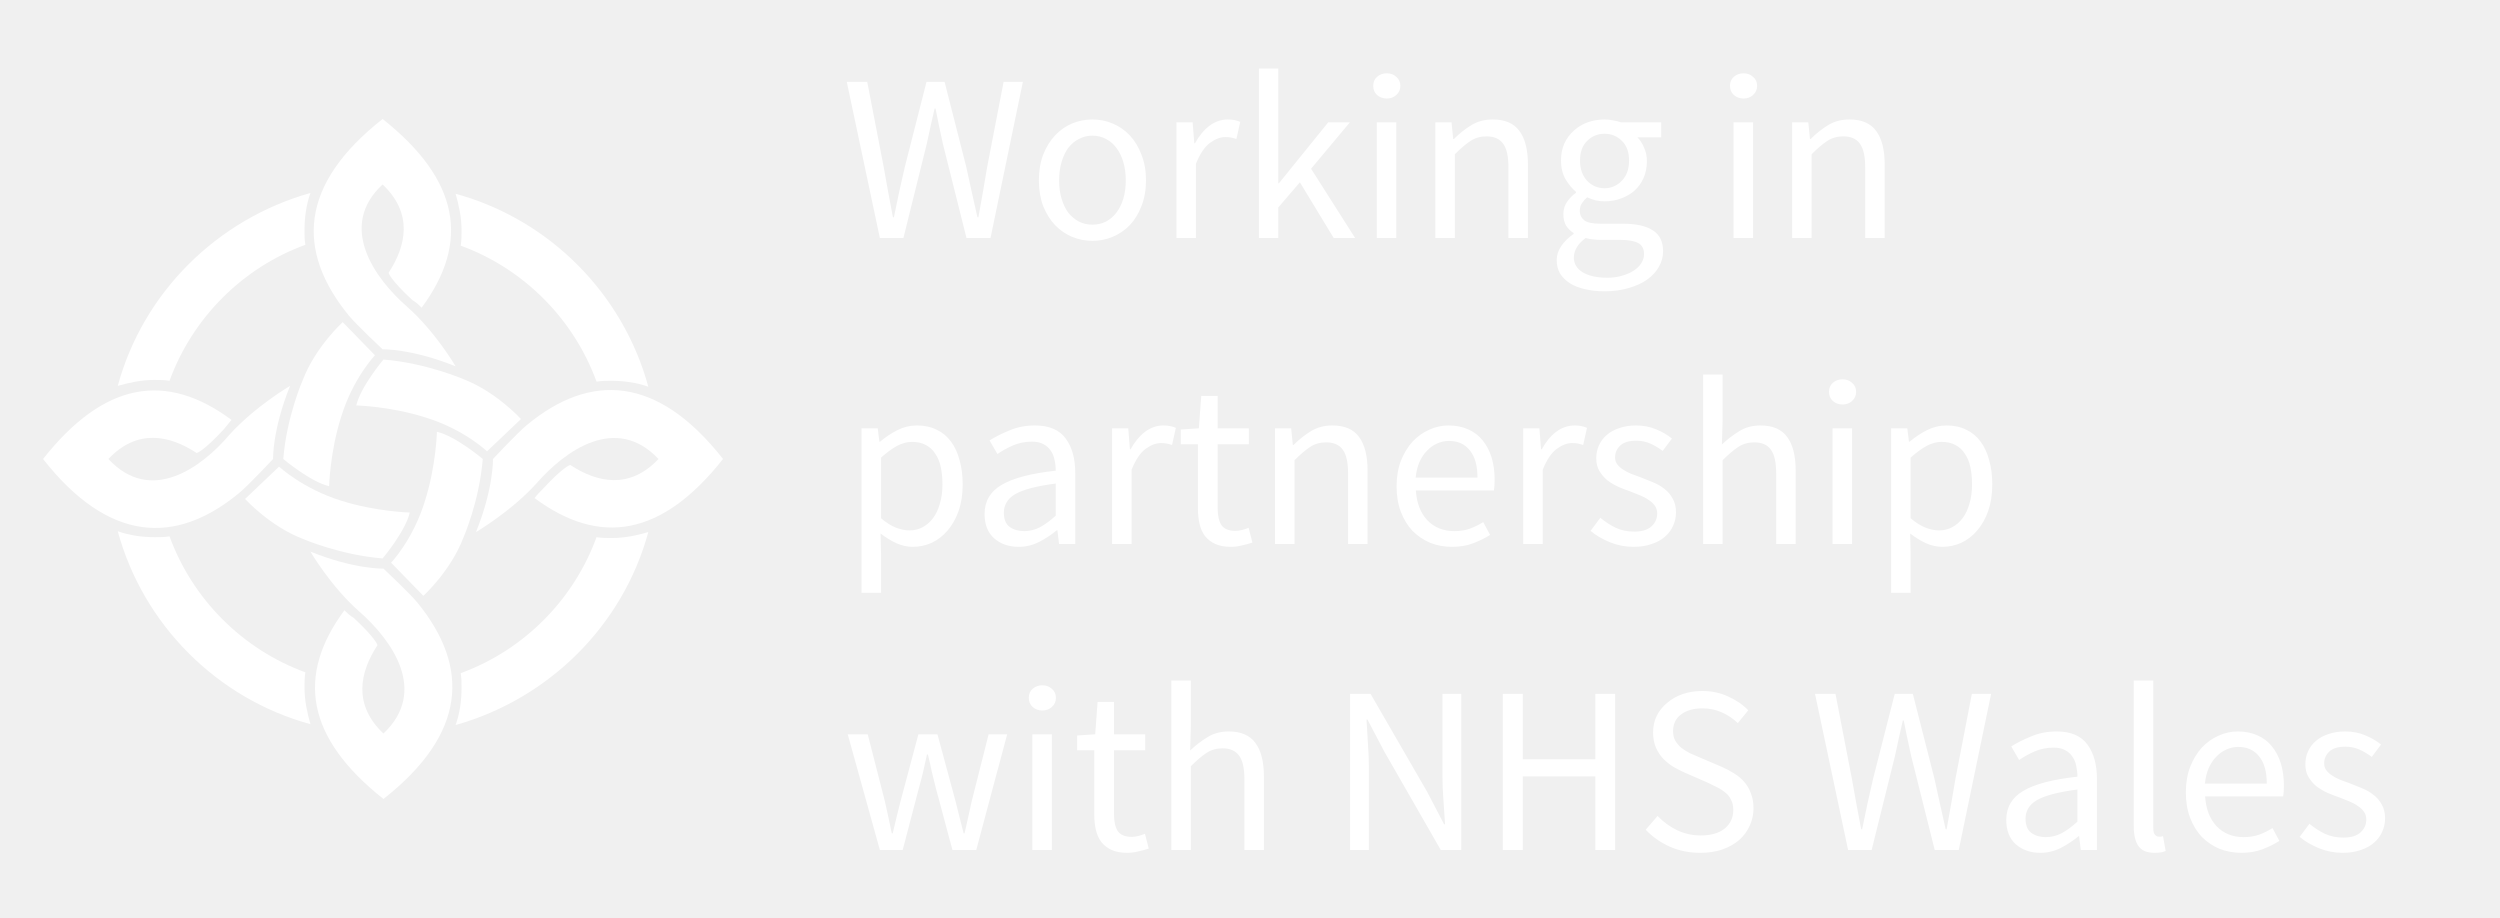
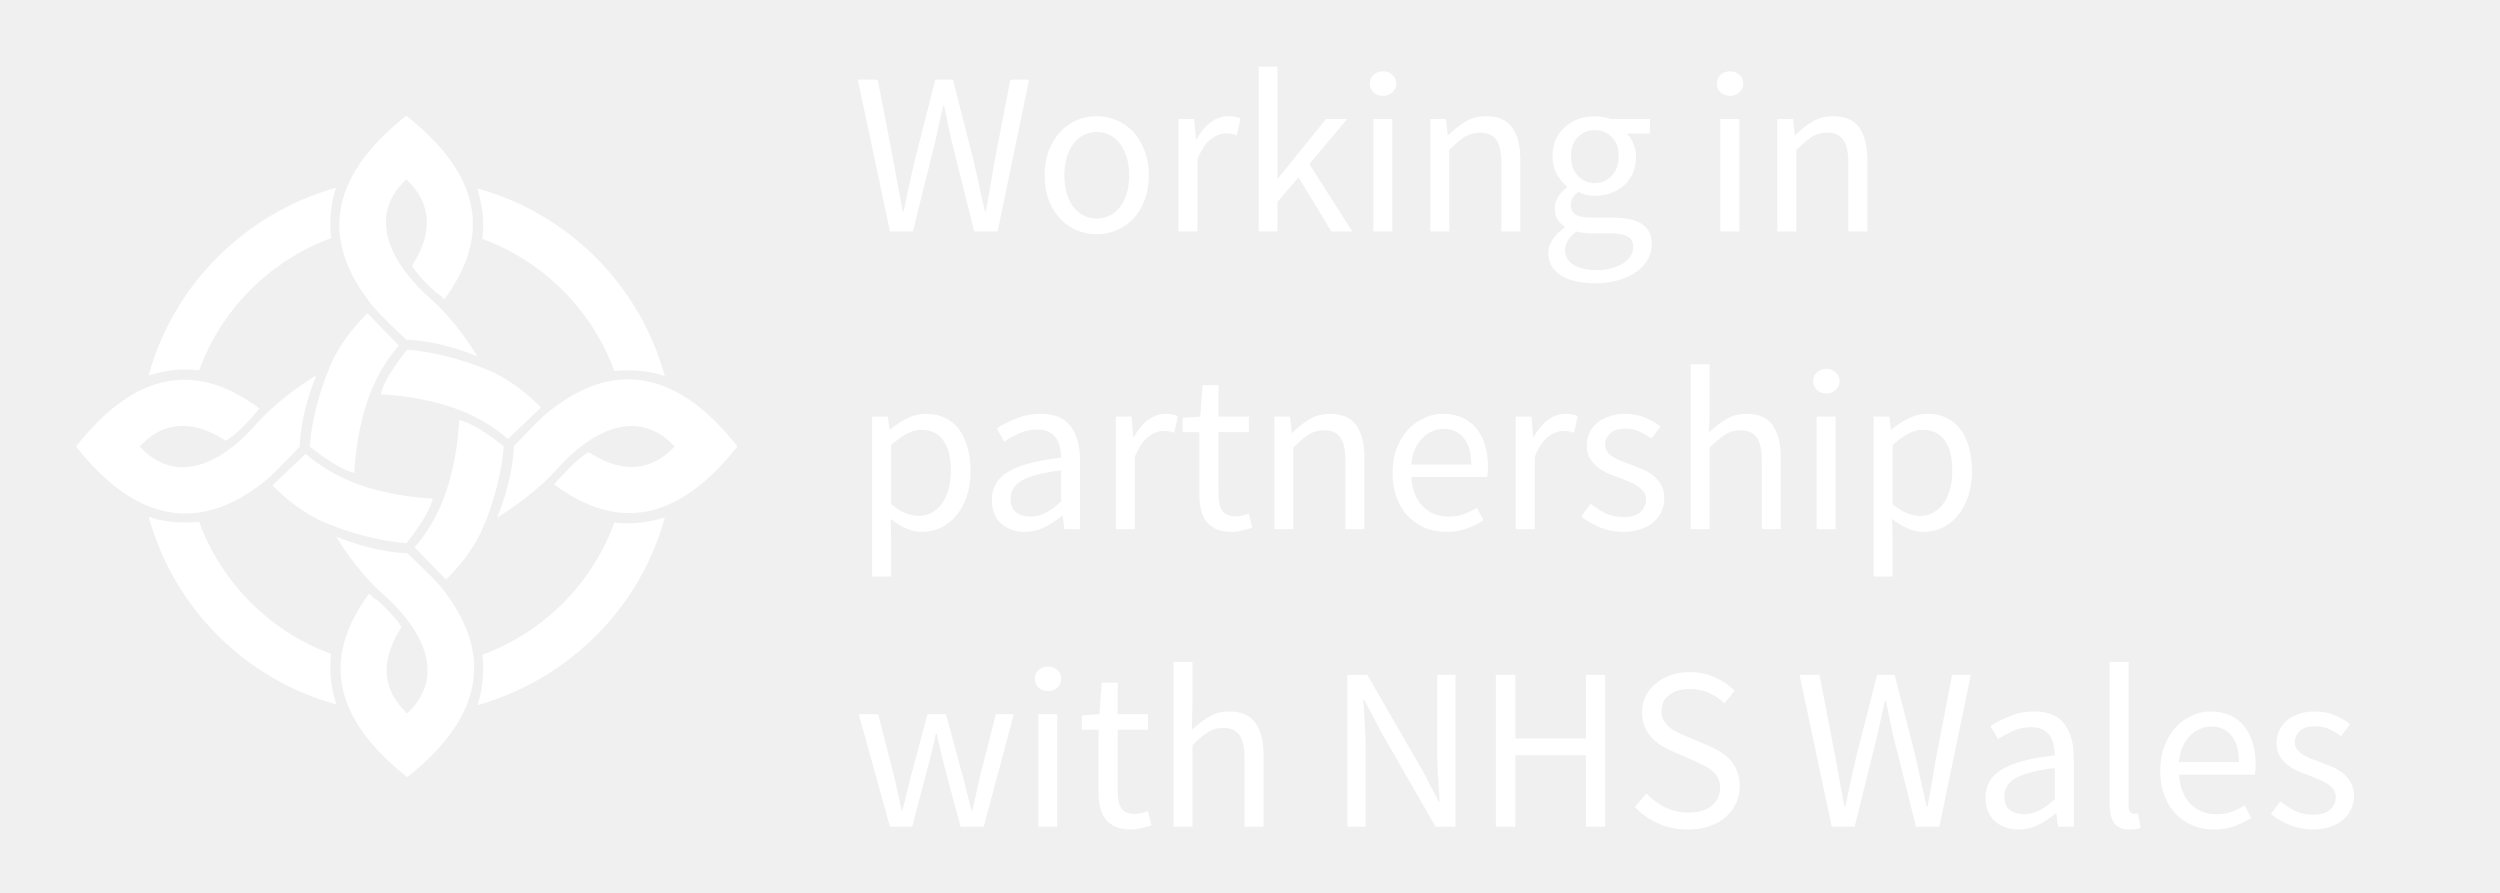
- <svg xmlns="http://www.w3.org/2000/svg" width="128" height="47" viewBox="0 0 146 54" preserveAspectRatio="xMidYMid meet" fill="none">
+ <svg xmlns="http://www.w3.org/2000/svg" width="112" height="40" viewBox="0 0 146 54" preserveAspectRatio="xMidYMid meet" fill="none">
  <path d="M49.28 4.816H50.484L51.45 9.814C51.543 10.318 51.632 10.813 51.716 11.298C51.809 11.783 51.903 12.278 51.996 12.782H52.052C52.155 12.278 52.257 11.783 52.36 11.298C52.472 10.803 52.584 10.309 52.696 9.814L53.97 4.816H55.034L56.308 9.814C56.411 10.299 56.518 10.789 56.63 11.284C56.742 11.779 56.854 12.278 56.966 12.782H57.022C57.115 12.278 57.204 11.783 57.288 11.298C57.372 10.803 57.456 10.309 57.54 9.814L58.506 4.816H59.64L57.736 14H56.322L54.936 8.47C54.861 8.115 54.787 7.77 54.712 7.434C54.637 7.089 54.567 6.739 54.502 6.384H54.446C54.371 6.739 54.292 7.089 54.208 7.434C54.133 7.77 54.059 8.115 53.984 8.47L52.612 14H51.226L49.28 4.816ZM60.581 10.612C60.581 10.043 60.666 9.539 60.834 9.1C61.011 8.652 61.244 8.274 61.533 7.966C61.823 7.658 62.154 7.425 62.528 7.266C62.91 7.107 63.312 7.028 63.731 7.028C64.151 7.028 64.548 7.107 64.921 7.266C65.304 7.425 65.64 7.658 65.93 7.966C66.219 8.274 66.448 8.652 66.615 9.1C66.793 9.539 66.882 10.043 66.882 10.612C66.882 11.172 66.793 11.676 66.615 12.124C66.448 12.563 66.219 12.936 65.93 13.244C65.64 13.543 65.304 13.771 64.921 13.93C64.548 14.089 64.151 14.168 63.731 14.168C63.312 14.168 62.91 14.089 62.528 13.93C62.154 13.771 61.823 13.543 61.533 13.244C61.244 12.936 61.011 12.563 60.834 12.124C60.666 11.676 60.581 11.172 60.581 10.612ZM61.772 10.612C61.772 11.004 61.818 11.359 61.911 11.676C62.005 11.993 62.136 12.269 62.303 12.502C62.481 12.726 62.691 12.903 62.934 13.034C63.176 13.155 63.442 13.216 63.731 13.216C64.021 13.216 64.287 13.155 64.529 13.034C64.772 12.903 64.978 12.726 65.145 12.502C65.323 12.269 65.458 11.993 65.552 11.676C65.645 11.359 65.692 11.004 65.692 10.612C65.692 10.22 65.645 9.865 65.552 9.548C65.458 9.221 65.323 8.941 65.145 8.708C64.978 8.475 64.772 8.297 64.529 8.176C64.287 8.045 64.021 7.98 63.731 7.98C63.442 7.98 63.176 8.045 62.934 8.176C62.691 8.297 62.481 8.475 62.303 8.708C62.136 8.941 62.005 9.221 61.911 9.548C61.818 9.865 61.772 10.22 61.772 10.612ZM68.673 7.196H69.625L69.723 8.428H69.765C69.999 7.999 70.279 7.658 70.605 7.406C70.941 7.154 71.305 7.028 71.697 7.028C71.968 7.028 72.211 7.075 72.425 7.168L72.201 8.176C72.089 8.139 71.987 8.111 71.893 8.092C71.8 8.073 71.683 8.064 71.543 8.064C71.254 8.064 70.951 8.181 70.633 8.414C70.325 8.647 70.055 9.053 69.821 9.632V14H68.673V7.196ZM73.527 4.032H74.661V10.78H74.703L77.601 7.196H78.875L76.593 9.926L79.183 14H77.923L75.935 10.724L74.661 12.208V14H73.527V4.032ZM81.046 5.796C80.823 5.796 80.631 5.726 80.472 5.586C80.323 5.446 80.249 5.269 80.249 5.054C80.249 4.83 80.323 4.653 80.472 4.522C80.631 4.382 80.823 4.312 81.046 4.312C81.27 4.312 81.457 4.382 81.606 4.522C81.765 4.653 81.844 4.83 81.844 5.054C81.844 5.269 81.765 5.446 81.606 5.586C81.457 5.726 81.27 5.796 81.046 5.796ZM80.459 7.196H81.606V14H80.459V7.196ZM83.904 7.196H84.856L84.954 8.176H84.996C85.323 7.849 85.663 7.579 86.018 7.364C86.382 7.14 86.802 7.028 87.278 7.028C87.996 7.028 88.519 7.252 88.846 7.7C89.182 8.148 89.35 8.811 89.35 9.688V14H88.202V9.842C88.202 9.198 88.099 8.736 87.894 8.456C87.689 8.167 87.362 8.022 86.914 8.022C86.559 8.022 86.246 8.111 85.976 8.288C85.705 8.465 85.397 8.727 85.052 9.072V14H83.904V7.196ZM92.05 15.148C92.05 15.512 92.223 15.801 92.568 16.016C92.923 16.231 93.408 16.338 94.024 16.338C94.351 16.338 94.645 16.296 94.906 16.212C95.177 16.137 95.405 16.035 95.592 15.904C95.779 15.783 95.923 15.638 96.026 15.47C96.129 15.302 96.18 15.129 96.18 14.952C96.18 14.635 96.063 14.415 95.83 14.294C95.597 14.173 95.256 14.112 94.808 14.112H93.632C93.501 14.112 93.357 14.103 93.198 14.084C93.049 14.075 92.899 14.047 92.75 14C92.507 14.177 92.33 14.364 92.218 14.56C92.106 14.756 92.05 14.952 92.05 15.148ZM91.042 15.302C91.042 15.013 91.131 14.737 91.308 14.476C91.485 14.215 91.728 13.977 92.036 13.762V13.706C91.868 13.603 91.723 13.463 91.602 13.286C91.49 13.099 91.434 12.871 91.434 12.6C91.434 12.311 91.513 12.059 91.672 11.844C91.831 11.629 91.999 11.461 92.176 11.34V11.284C91.952 11.097 91.747 10.85 91.56 10.542C91.383 10.225 91.294 9.861 91.294 9.45C91.294 9.077 91.359 8.741 91.49 8.442C91.63 8.143 91.817 7.891 92.05 7.686C92.283 7.471 92.554 7.308 92.862 7.196C93.179 7.084 93.511 7.028 93.856 7.028C94.043 7.028 94.215 7.047 94.374 7.084C94.542 7.112 94.691 7.149 94.822 7.196H97.188V8.078H95.788C95.947 8.237 96.077 8.437 96.18 8.68C96.292 8.923 96.348 9.189 96.348 9.478C96.348 9.842 96.283 10.173 96.152 10.472C96.021 10.761 95.844 11.009 95.62 11.214C95.396 11.41 95.13 11.564 94.822 11.676C94.523 11.788 94.201 11.844 93.856 11.844C93.688 11.844 93.515 11.825 93.338 11.788C93.161 11.741 92.993 11.681 92.834 11.606C92.713 11.709 92.61 11.825 92.526 11.956C92.442 12.077 92.4 12.231 92.4 12.418C92.4 12.633 92.484 12.81 92.652 12.95C92.82 13.09 93.137 13.16 93.604 13.16H94.92C95.713 13.16 96.306 13.291 96.698 13.552C97.099 13.804 97.3 14.215 97.3 14.784C97.3 15.101 97.221 15.4 97.062 15.68C96.903 15.969 96.675 16.221 96.376 16.436C96.077 16.651 95.713 16.819 95.284 16.94C94.864 17.071 94.388 17.136 93.856 17.136C93.436 17.136 93.053 17.094 92.708 17.01C92.363 16.935 92.064 16.819 91.812 16.66C91.569 16.501 91.378 16.31 91.238 16.086C91.107 15.862 91.042 15.601 91.042 15.302ZM93.856 11.074C94.052 11.074 94.234 11.037 94.402 10.962C94.579 10.887 94.733 10.78 94.864 10.64C95.004 10.5 95.111 10.332 95.186 10.136C95.261 9.931 95.298 9.702 95.298 9.45C95.298 8.946 95.158 8.559 94.878 8.288C94.598 8.008 94.257 7.868 93.856 7.868C93.455 7.868 93.114 8.008 92.834 8.288C92.554 8.559 92.414 8.946 92.414 9.45C92.414 9.702 92.451 9.931 92.526 10.136C92.601 10.332 92.703 10.5 92.834 10.64C92.974 10.78 93.128 10.887 93.296 10.962C93.473 11.037 93.66 11.074 93.856 11.074ZM102.033 5.796C101.809 5.796 101.618 5.726 101.459 5.586C101.31 5.446 101.235 5.269 101.235 5.054C101.235 4.83 101.31 4.653 101.459 4.522C101.618 4.382 101.809 4.312 102.033 4.312C102.257 4.312 102.444 4.382 102.593 4.522C102.752 4.653 102.831 4.83 102.831 5.054C102.831 5.269 102.752 5.446 102.593 5.586C102.444 5.726 102.257 5.796 102.033 5.796ZM101.445 7.196H102.593V14H101.445V7.196ZM104.89 7.196H105.842L105.94 8.176H105.982C106.309 7.849 106.65 7.579 107.004 7.364C107.368 7.14 107.788 7.028 108.264 7.028C108.983 7.028 109.506 7.252 109.832 7.7C110.168 8.148 110.336 8.811 110.336 9.688V14H109.188V9.842C109.188 9.198 109.086 8.736 108.88 8.456C108.675 8.167 108.348 8.022 107.9 8.022C107.546 8.022 107.233 8.111 106.962 8.288C106.692 8.465 106.384 8.727 106.038 9.072V14H104.89V7.196ZM51.296 32.574V34.87H50.148V25.196H51.1L51.198 25.98H51.24C51.548 25.719 51.884 25.495 52.248 25.308C52.621 25.121 53.009 25.028 53.41 25.028C53.849 25.028 54.236 25.112 54.572 25.28C54.908 25.439 55.188 25.672 55.412 25.98C55.636 26.279 55.804 26.643 55.916 27.072C56.037 27.492 56.098 27.968 56.098 28.5C56.098 29.079 56.019 29.597 55.86 30.054C55.701 30.502 55.487 30.885 55.216 31.202C54.945 31.519 54.633 31.762 54.278 31.93C53.923 32.089 53.55 32.168 53.158 32.168C52.841 32.168 52.523 32.098 52.206 31.958C51.898 31.818 51.585 31.627 51.268 31.384L51.296 32.574ZM51.296 30.488C51.604 30.749 51.903 30.936 52.192 31.048C52.481 31.151 52.738 31.202 52.962 31.202C53.242 31.202 53.499 31.141 53.732 31.02C53.975 30.889 54.18 30.712 54.348 30.488C54.525 30.255 54.661 29.97 54.754 29.634C54.857 29.298 54.908 28.92 54.908 28.5C54.908 28.127 54.875 27.786 54.81 27.478C54.745 27.17 54.637 26.909 54.488 26.694C54.348 26.47 54.161 26.297 53.928 26.176C53.704 26.055 53.433 25.994 53.116 25.994C52.827 25.994 52.533 26.073 52.234 26.232C51.945 26.391 51.632 26.619 51.296 26.918V30.488ZM57.386 30.236C57.386 29.489 57.718 28.92 58.38 28.528C59.052 28.127 60.116 27.847 61.572 27.688C61.572 27.473 61.549 27.263 61.502 27.058C61.465 26.853 61.39 26.671 61.278 26.512C61.176 26.353 61.036 26.227 60.858 26.134C60.681 26.031 60.452 25.98 60.172 25.98C59.771 25.98 59.398 26.055 59.052 26.204C58.716 26.353 58.413 26.521 58.142 26.708L57.68 25.91C57.998 25.705 58.385 25.509 58.842 25.322C59.3 25.126 59.804 25.028 60.354 25.028C61.185 25.028 61.787 25.285 62.16 25.798C62.534 26.302 62.72 26.979 62.72 27.828V32H61.768L61.67 31.188H61.642C61.316 31.459 60.961 31.692 60.578 31.888C60.205 32.075 59.808 32.168 59.388 32.168C58.81 32.168 58.329 32 57.946 31.664C57.573 31.328 57.386 30.852 57.386 30.236ZM58.52 30.152C58.52 30.544 58.632 30.824 58.856 30.992C59.09 31.16 59.374 31.244 59.71 31.244C60.037 31.244 60.345 31.169 60.634 31.02C60.933 30.861 61.246 30.633 61.572 30.334V28.444C61.003 28.519 60.522 28.607 60.13 28.71C59.738 28.813 59.421 28.934 59.178 29.074C58.945 29.214 58.777 29.377 58.674 29.564C58.572 29.741 58.52 29.937 58.52 30.152ZM64.886 25.196H65.838L65.936 26.428H65.978C66.212 25.999 66.492 25.658 66.818 25.406C67.154 25.154 67.518 25.028 67.91 25.028C68.181 25.028 68.424 25.075 68.638 25.168L68.414 26.176C68.302 26.139 68.2 26.111 68.106 26.092C68.013 26.073 67.896 26.064 67.756 26.064C67.467 26.064 67.164 26.181 66.846 26.414C66.538 26.647 66.268 27.053 66.034 27.632V32H64.886V25.196ZM69.936 26.134H68.928V25.266L69.992 25.196L70.132 23.292H71.098V25.196H72.932V26.134H71.098V29.914C71.098 30.334 71.172 30.661 71.322 30.894C71.481 31.118 71.756 31.23 72.148 31.23C72.269 31.23 72.4 31.211 72.54 31.174C72.68 31.137 72.806 31.095 72.918 31.048L73.142 31.916C72.955 31.981 72.75 32.037 72.526 32.084C72.311 32.14 72.097 32.168 71.882 32.168C71.518 32.168 71.21 32.112 70.958 32C70.715 31.888 70.514 31.734 70.356 31.538C70.207 31.342 70.099 31.104 70.034 30.824C69.969 30.544 69.936 30.236 69.936 29.9V26.134ZM74.47 25.196H75.422L75.52 26.176H75.562C75.889 25.849 76.23 25.579 76.584 25.364C76.948 25.14 77.368 25.028 77.844 25.028C78.563 25.028 79.086 25.252 79.412 25.7C79.748 26.148 79.916 26.811 79.916 27.688V32H78.768V27.842C78.768 27.198 78.666 26.736 78.46 26.456C78.255 26.167 77.928 26.022 77.48 26.022C77.126 26.022 76.813 26.111 76.542 26.288C76.272 26.465 75.964 26.727 75.618 27.072V32H74.47V25.196ZM81.623 28.612C81.623 28.052 81.707 27.553 81.874 27.114C82.052 26.666 82.281 26.288 82.561 25.98C82.85 25.672 83.177 25.439 83.54 25.28C83.904 25.112 84.282 25.028 84.674 25.028C85.104 25.028 85.487 25.103 85.823 25.252C86.168 25.401 86.453 25.616 86.677 25.896C86.91 26.176 87.087 26.512 87.209 26.904C87.33 27.296 87.391 27.735 87.391 28.22C87.391 28.472 87.376 28.682 87.349 28.85H82.757C82.803 29.587 83.027 30.171 83.428 30.6C83.839 31.029 84.371 31.244 85.025 31.244C85.351 31.244 85.65 31.197 85.921 31.104C86.201 31.001 86.466 30.871 86.719 30.712L87.124 31.468C86.826 31.655 86.495 31.818 86.13 31.958C85.766 32.098 85.351 32.168 84.885 32.168C84.427 32.168 83.998 32.089 83.597 31.93C83.204 31.762 82.859 31.529 82.561 31.23C82.271 30.922 82.043 30.549 81.874 30.11C81.707 29.671 81.623 29.172 81.623 28.612ZM86.382 28.094C86.382 27.394 86.233 26.862 85.934 26.498C85.645 26.125 85.234 25.938 84.703 25.938C84.46 25.938 84.227 25.989 84.002 26.092C83.788 26.185 83.592 26.325 83.415 26.512C83.237 26.689 83.088 26.913 82.966 27.184C82.855 27.445 82.78 27.749 82.743 28.094H86.382ZM89.072 25.196H90.024L90.122 26.428H90.164C90.397 25.999 90.677 25.658 91.004 25.406C91.34 25.154 91.704 25.028 92.096 25.028C92.367 25.028 92.609 25.075 92.824 25.168L92.6 26.176C92.488 26.139 92.385 26.111 92.292 26.092C92.198 26.073 92.082 26.064 91.942 26.064C91.653 26.064 91.349 26.181 91.032 26.414C90.724 26.647 90.453 27.053 90.22 27.632V32H89.072V25.196ZM93.607 30.46C93.905 30.703 94.209 30.899 94.517 31.048C94.834 31.197 95.198 31.272 95.609 31.272C96.057 31.272 96.393 31.169 96.617 30.964C96.841 30.759 96.953 30.507 96.953 30.208C96.953 30.031 96.906 29.877 96.813 29.746C96.719 29.615 96.598 29.503 96.449 29.41C96.309 29.307 96.145 29.219 95.959 29.144C95.772 29.069 95.585 28.995 95.399 28.92C95.156 28.836 94.913 28.743 94.671 28.64C94.428 28.528 94.209 28.397 94.013 28.248C93.826 28.089 93.672 27.907 93.551 27.702C93.429 27.497 93.369 27.249 93.369 26.96C93.369 26.689 93.42 26.437 93.523 26.204C93.635 25.961 93.789 25.756 93.985 25.588C94.19 25.411 94.437 25.275 94.727 25.182C95.016 25.079 95.343 25.028 95.707 25.028C96.136 25.028 96.528 25.103 96.883 25.252C97.247 25.401 97.559 25.583 97.821 25.798L97.275 26.526C97.041 26.349 96.799 26.204 96.547 26.092C96.295 25.98 96.019 25.924 95.721 25.924C95.291 25.924 94.974 26.022 94.769 26.218C94.573 26.414 94.475 26.643 94.475 26.904C94.475 27.063 94.517 27.198 94.601 27.31C94.685 27.422 94.797 27.525 94.937 27.618C95.077 27.711 95.235 27.795 95.413 27.87C95.599 27.935 95.791 28.005 95.987 28.08C96.229 28.173 96.472 28.271 96.715 28.374C96.967 28.477 97.191 28.607 97.387 28.766C97.583 28.915 97.741 29.102 97.863 29.326C97.993 29.55 98.059 29.821 98.059 30.138C98.059 30.418 98.003 30.679 97.891 30.922C97.788 31.165 97.629 31.379 97.415 31.566C97.209 31.753 96.948 31.897 96.631 32C96.323 32.112 95.968 32.168 95.567 32.168C95.081 32.168 94.619 32.079 94.181 31.902C93.742 31.725 93.359 31.501 93.033 31.23L93.607 30.46ZM99.654 22.032H100.802V24.748L100.76 26.148C101.087 25.84 101.427 25.579 101.782 25.364C102.137 25.14 102.552 25.028 103.028 25.028C103.747 25.028 104.269 25.252 104.596 25.7C104.932 26.148 105.1 26.811 105.1 27.688V32H103.952V27.842C103.952 27.198 103.849 26.736 103.644 26.456C103.439 26.167 103.112 26.022 102.664 26.022C102.309 26.022 101.997 26.111 101.726 26.288C101.455 26.465 101.147 26.727 100.802 27.072V32H99.654V22.032ZM107.857 23.796C107.633 23.796 107.442 23.726 107.283 23.586C107.134 23.446 107.059 23.269 107.059 23.054C107.059 22.83 107.134 22.653 107.283 22.522C107.442 22.382 107.633 22.312 107.857 22.312C108.081 22.312 108.268 22.382 108.417 22.522C108.576 22.653 108.655 22.83 108.655 23.054C108.655 23.269 108.576 23.446 108.417 23.586C108.268 23.726 108.081 23.796 107.857 23.796ZM107.269 25.196H108.417V32H107.269V25.196ZM111.862 32.574V34.87H110.714V25.196H111.666L111.764 25.98H111.806C112.114 25.719 112.45 25.495 112.814 25.308C113.188 25.121 113.575 25.028 113.976 25.028C114.415 25.028 114.802 25.112 115.138 25.28C115.474 25.439 115.754 25.672 115.978 25.98C116.202 26.279 116.37 26.643 116.482 27.072C116.604 27.492 116.664 27.968 116.664 28.5C116.664 29.079 116.585 29.597 116.426 30.054C116.268 30.502 116.053 30.885 115.782 31.202C115.512 31.519 115.199 31.762 114.844 31.93C114.49 32.089 114.116 32.168 113.724 32.168C113.407 32.168 113.09 32.098 112.772 31.958C112.464 31.818 112.152 31.627 111.834 31.384L111.862 32.574ZM111.862 30.488C112.17 30.749 112.469 30.936 112.758 31.048C113.048 31.151 113.304 31.202 113.528 31.202C113.808 31.202 114.065 31.141 114.298 31.02C114.541 30.889 114.746 30.712 114.914 30.488C115.092 30.255 115.227 29.97 115.32 29.634C115.423 29.298 115.474 28.92 115.474 28.5C115.474 28.127 115.442 27.786 115.376 27.478C115.311 27.17 115.204 26.909 115.054 26.694C114.914 26.47 114.728 26.297 114.494 26.176C114.27 26.055 114 25.994 113.682 25.994C113.393 25.994 113.099 26.073 112.8 26.232C112.511 26.391 112.198 26.619 111.862 26.918V30.488ZM49.336 43.196H50.512L51.52 47.13C51.595 47.457 51.665 47.774 51.73 48.082C51.795 48.39 51.861 48.703 51.926 49.02H51.982C52.057 48.703 52.131 48.39 52.206 48.082C52.281 47.765 52.36 47.447 52.444 47.13L53.494 43.196H54.614L55.678 47.13C55.762 47.457 55.841 47.774 55.916 48.082C56 48.39 56.079 48.703 56.154 49.02H56.21C56.285 48.703 56.355 48.39 56.42 48.082C56.485 47.774 56.555 47.457 56.63 47.13L57.624 43.196H58.716L56.896 50H55.496L54.516 46.346C54.432 46.019 54.353 45.697 54.278 45.38C54.213 45.063 54.138 44.731 54.054 44.386H53.998C53.923 44.731 53.849 45.067 53.774 45.394C53.699 45.711 53.615 46.033 53.522 46.36L52.57 50H51.226L49.336 43.196ZM60.785 41.796C60.561 41.796 60.37 41.726 60.211 41.586C60.062 41.446 59.987 41.269 59.987 41.054C59.987 40.83 60.062 40.653 60.211 40.522C60.37 40.382 60.561 40.312 60.785 40.312C61.009 40.312 61.196 40.382 61.345 40.522C61.504 40.653 61.583 40.83 61.583 41.054C61.583 41.269 61.504 41.446 61.345 41.586C61.196 41.726 61.009 41.796 60.785 41.796ZM60.197 43.196H61.345V50H60.197V43.196ZM63.838 44.134H62.83V43.266L63.894 43.196L64.034 41.292H65V43.196H66.834V44.134H65V47.914C65 48.334 65.075 48.661 65.224 48.894C65.383 49.118 65.658 49.23 66.05 49.23C66.171 49.23 66.302 49.211 66.442 49.174C66.582 49.137 66.708 49.095 66.82 49.048L67.044 49.916C66.858 49.981 66.652 50.037 66.428 50.084C66.213 50.14 65.999 50.168 65.784 50.168C65.42 50.168 65.112 50.112 64.86 50C64.618 49.888 64.417 49.734 64.258 49.538C64.109 49.342 64.001 49.104 63.936 48.824C63.871 48.544 63.838 48.236 63.838 47.9V44.134ZM68.373 40.032H69.521V42.748L69.479 44.148C69.805 43.84 70.146 43.579 70.501 43.364C70.855 43.14 71.271 43.028 71.747 43.028C72.465 43.028 72.988 43.252 73.315 43.7C73.651 44.148 73.819 44.811 73.819 45.688V50H72.671V45.842C72.671 45.198 72.568 44.736 72.363 44.456C72.157 44.167 71.831 44.022 71.383 44.022C71.028 44.022 70.715 44.111 70.445 44.288C70.174 44.465 69.866 44.727 69.521 45.072V50H68.373V40.032ZM78.888 40.816H80.092L83.424 46.584L84.418 48.488H84.474C84.446 48.021 84.413 47.541 84.376 47.046C84.339 46.542 84.32 46.047 84.32 45.562V40.816H85.426V50H84.222L80.904 44.218L79.91 42.328H79.854C79.882 42.795 79.91 43.271 79.938 43.756C79.975 44.232 79.994 44.713 79.994 45.198V50H78.888V40.816ZM87.87 40.816H89.046V44.666H93.316V40.816H94.478V50H93.316V45.674H89.046V50H87.87V40.816ZM96.977 47.998C97.303 48.343 97.686 48.623 98.125 48.838C98.564 49.043 99.025 49.146 99.511 49.146C100.117 49.146 100.589 49.011 100.925 48.74C101.261 48.46 101.429 48.096 101.429 47.648C101.429 47.415 101.387 47.219 101.303 47.06C101.228 46.892 101.121 46.752 100.981 46.64C100.841 46.519 100.677 46.411 100.491 46.318C100.304 46.225 100.103 46.127 99.889 46.024L98.573 45.45C98.358 45.357 98.139 45.245 97.915 45.114C97.7 44.983 97.499 44.825 97.313 44.638C97.135 44.451 96.991 44.232 96.879 43.98C96.767 43.719 96.711 43.42 96.711 43.084C96.711 42.739 96.781 42.417 96.921 42.118C97.07 41.819 97.275 41.563 97.537 41.348C97.798 41.124 98.102 40.951 98.447 40.83C98.802 40.709 99.189 40.648 99.609 40.648C100.159 40.648 100.663 40.755 101.121 40.97C101.587 41.175 101.984 41.446 102.311 41.782L101.695 42.538C101.415 42.267 101.102 42.057 100.757 41.908C100.411 41.749 100.029 41.67 99.609 41.67C99.086 41.67 98.666 41.791 98.349 42.034C98.041 42.267 97.887 42.594 97.887 43.014C97.887 43.238 97.933 43.429 98.027 43.588C98.12 43.737 98.237 43.873 98.377 43.994C98.526 44.106 98.689 44.209 98.867 44.302C99.053 44.386 99.236 44.465 99.413 44.54L100.729 45.1C100.99 45.212 101.237 45.343 101.471 45.492C101.704 45.632 101.905 45.8 102.073 45.996C102.241 46.183 102.371 46.407 102.465 46.668C102.567 46.92 102.619 47.214 102.619 47.55C102.619 47.914 102.544 48.255 102.395 48.572C102.255 48.889 102.049 49.169 101.779 49.412C101.508 49.645 101.177 49.832 100.785 49.972C100.402 50.103 99.968 50.168 99.483 50.168C98.839 50.168 98.242 50.047 97.691 49.804C97.15 49.561 96.678 49.23 96.277 48.81L96.977 47.998ZM106.237 40.816H107.441L108.407 45.814C108.5 46.318 108.589 46.813 108.673 47.298C108.766 47.783 108.86 48.278 108.953 48.782H109.009C109.112 48.278 109.214 47.783 109.317 47.298C109.429 46.803 109.541 46.309 109.653 45.814L110.927 40.816H111.991L113.265 45.814C113.368 46.299 113.475 46.789 113.587 47.284C113.699 47.779 113.811 48.278 113.923 48.782H113.979C114.072 48.278 114.161 47.783 114.245 47.298C114.329 46.803 114.413 46.309 114.497 45.814L115.463 40.816H116.597L114.693 50H113.279L111.893 44.47C111.818 44.115 111.744 43.77 111.669 43.434C111.594 43.089 111.524 42.739 111.459 42.384H111.403C111.328 42.739 111.249 43.089 111.165 43.434C111.09 43.77 111.016 44.115 110.941 44.47L109.569 50H108.183L106.237 40.816ZM117.488 48.236C117.488 47.489 117.819 46.92 118.482 46.528C119.154 46.127 120.218 45.847 121.674 45.688C121.674 45.473 121.65 45.263 121.604 45.058C121.566 44.853 121.492 44.671 121.38 44.512C121.277 44.353 121.137 44.227 120.96 44.134C120.782 44.031 120.554 43.98 120.274 43.98C119.872 43.98 119.499 44.055 119.154 44.204C118.818 44.353 118.514 44.521 118.244 44.708L117.782 43.91C118.099 43.705 118.486 43.509 118.944 43.322C119.401 43.126 119.905 43.028 120.456 43.028C121.286 43.028 121.888 43.285 122.262 43.798C122.635 44.302 122.822 44.979 122.822 45.828V50H121.87L121.772 49.188H121.744C121.417 49.459 121.062 49.692 120.68 49.888C120.306 50.075 119.91 50.168 119.49 50.168C118.911 50.168 118.43 50 118.048 49.664C117.674 49.328 117.488 48.852 117.488 48.236ZM118.622 48.152C118.622 48.544 118.734 48.824 118.958 48.992C119.191 49.16 119.476 49.244 119.812 49.244C120.138 49.244 120.446 49.169 120.736 49.02C121.034 48.861 121.347 48.633 121.674 48.334V46.444C121.104 46.519 120.624 46.607 120.232 46.71C119.84 46.813 119.522 46.934 119.28 47.074C119.046 47.214 118.878 47.377 118.776 47.564C118.673 47.741 118.622 47.937 118.622 48.152ZM124.988 40.032H126.136V48.712C126.136 48.899 126.169 49.029 126.234 49.104C126.299 49.179 126.374 49.216 126.458 49.216C126.495 49.216 126.528 49.216 126.556 49.216C126.593 49.216 126.645 49.207 126.71 49.188L126.864 50.056C126.789 50.093 126.701 50.121 126.598 50.14C126.495 50.159 126.365 50.168 126.206 50.168C125.767 50.168 125.455 50.037 125.268 49.776C125.081 49.515 124.988 49.132 124.988 48.628V40.032ZM128.052 46.612C128.052 46.052 128.136 45.553 128.304 45.114C128.482 44.666 128.71 44.288 128.99 43.98C129.28 43.672 129.606 43.439 129.97 43.28C130.334 43.112 130.712 43.028 131.104 43.028C131.534 43.028 131.916 43.103 132.252 43.252C132.598 43.401 132.882 43.616 133.106 43.896C133.34 44.176 133.517 44.512 133.638 44.904C133.76 45.296 133.82 45.735 133.82 46.22C133.82 46.472 133.806 46.682 133.778 46.85H129.186C129.233 47.587 129.457 48.171 129.858 48.6C130.269 49.029 130.801 49.244 131.454 49.244C131.781 49.244 132.08 49.197 132.35 49.104C132.63 49.001 132.896 48.871 133.148 48.712L133.554 49.468C133.256 49.655 132.924 49.818 132.56 49.958C132.196 50.098 131.781 50.168 131.314 50.168C130.857 50.168 130.428 50.089 130.026 49.93C129.634 49.762 129.289 49.529 128.99 49.23C128.701 48.922 128.472 48.549 128.304 48.11C128.136 47.671 128.052 47.172 128.052 46.612ZM132.812 46.094C132.812 45.394 132.663 44.862 132.364 44.498C132.075 44.125 131.664 43.938 131.132 43.938C130.89 43.938 130.656 43.989 130.432 44.092C130.218 44.185 130.022 44.325 129.844 44.512C129.667 44.689 129.518 44.913 129.396 45.184C129.284 45.445 129.21 45.749 129.172 46.094H132.812ZM135.32 48.46C135.618 48.703 135.922 48.899 136.23 49.048C136.547 49.197 136.911 49.272 137.322 49.272C137.77 49.272 138.106 49.169 138.33 48.964C138.554 48.759 138.666 48.507 138.666 48.208C138.666 48.031 138.619 47.877 138.526 47.746C138.432 47.615 138.311 47.503 138.162 47.41C138.022 47.307 137.858 47.219 137.672 47.144C137.485 47.069 137.298 46.995 137.112 46.92C136.869 46.836 136.626 46.743 136.384 46.64C136.141 46.528 135.922 46.397 135.726 46.248C135.539 46.089 135.385 45.907 135.264 45.702C135.142 45.497 135.082 45.249 135.082 44.96C135.082 44.689 135.133 44.437 135.236 44.204C135.348 43.961 135.502 43.756 135.698 43.588C135.903 43.411 136.15 43.275 136.44 43.182C136.729 43.079 137.056 43.028 137.42 43.028C137.849 43.028 138.241 43.103 138.596 43.252C138.96 43.401 139.272 43.583 139.534 43.798L138.988 44.526C138.754 44.349 138.512 44.204 138.26 44.092C138.008 43.98 137.732 43.924 137.434 43.924C137.004 43.924 136.687 44.022 136.482 44.218C136.286 44.414 136.188 44.643 136.188 44.904C136.188 45.063 136.23 45.198 136.314 45.31C136.398 45.422 136.51 45.525 136.65 45.618C136.79 45.711 136.948 45.795 137.126 45.87C137.312 45.935 137.504 46.005 137.7 46.08C137.942 46.173 138.185 46.271 138.428 46.374C138.68 46.477 138.904 46.607 139.1 46.766C139.296 46.915 139.454 47.102 139.576 47.326C139.706 47.55 139.772 47.821 139.772 48.138C139.772 48.418 139.716 48.679 139.604 48.922C139.501 49.165 139.342 49.379 139.128 49.566C138.922 49.753 138.661 49.897 138.344 50C138.036 50.112 137.681 50.168 137.28 50.168C136.794 50.168 136.332 50.079 135.894 49.902C135.455 49.725 135.072 49.501 134.746 49.23L135.32 48.46Z" fill="white" />
  <path d="M24.272 18.1C27.119 14.25 26.519 10.6 21.975 7C17.081 10.85 16.881 14.75 19.977 18.55C20.427 19.1 21.975 20.55 21.975 20.55C21.975 20.55 23.673 20.5 26.27 21.55C26.27 21.55 25.071 19.5 23.423 18.05C21.476 16.35 19.328 13.3 21.975 10.85C23.773 12.55 23.373 14.45 22.325 16.05C22.325 16.05 22.424 16.45 23.723 17.65C23.973 17.8 24.122 17.95 24.272 18.1Z" fill="white" />
  <path d="M21.526 20.9C21.526 20.9 20.227 22.25 19.528 24.55C18.879 26.6 18.829 28.6 18.829 28.6C17.73 28.35 16.132 27 16.132 27C16.332 24.5 17.281 22.35 17.281 22.35C18.03 20.4 19.628 18.95 19.628 18.95L21.526 20.9Z" fill="white" />
  <path d="M13.086 24.7C9.241 21.85 5.596 22.45 2 27C5.845 31.9 9.79 32.1 13.536 29C14.085 28.55 15.533 27 15.533 27C15.533 27 15.483 25.3 16.532 22.7C16.532 22.7 14.484 23.9 12.986 25.55C11.338 27.5 8.342 29.7 5.845 27C7.543 25.2 9.441 25.6 11.039 26.65C11.039 26.65 11.438 26.55 12.637 25.25C12.787 25.05 12.936 24.9 13.086 24.7Z" fill="white" />
  <path d="M15.883 27.45C15.883 27.45 17.281 28.75 19.528 29.45C21.576 30.1 23.573 30.15 23.573 30.15C23.323 31.25 21.975 32.85 21.975 32.85C19.478 32.65 17.281 31.7 17.281 31.7C15.333 30.95 13.885 29.35 13.885 29.35L15.883 27.45Z" fill="white" />
  <path d="M19.728 35.9C16.881 39.75 17.481 43.4 22.025 47C26.919 43.15 27.119 39.25 24.023 35.45C23.573 34.9 22.025 33.45 22.025 33.45C22.025 33.45 20.327 33.5 17.73 32.45C17.73 32.45 18.929 34.5 20.577 35.95C22.524 37.65 24.672 40.65 22.025 43.15C20.227 41.45 20.627 39.55 21.675 37.95C21.675 37.95 21.576 37.55 20.277 36.35C20.028 36.2 19.878 36.05 19.728 35.9Z" fill="white" />
  <path d="M22.474 33.1C22.474 33.1 23.773 31.75 24.472 29.45C25.121 27.4 25.171 25.4 25.171 25.4C26.269 25.65 27.867 27 27.867 27C27.668 29.5 26.719 31.65 26.719 31.65C25.97 33.6 24.372 35.05 24.372 35.05L22.474 33.1Z" fill="white" />
  <path d="M30.914 29.3C34.759 32.15 38.405 31.55 42 27C38.155 22.1 34.21 21.9 30.465 25C29.915 25.45 28.467 27 28.467 27C28.467 27 28.517 28.7 27.468 31.3C27.468 31.3 29.516 30.1 31.014 28.45C32.712 26.5 35.708 24.35 38.205 27C36.507 28.8 34.609 28.4 33.011 27.35C33.011 27.35 32.612 27.45 31.413 28.75C31.214 28.95 31.064 29.1 30.914 29.3Z" fill="white" />
  <path d="M28.117 26.55C28.117 26.55 26.769 25.25 24.472 24.55C22.424 23.9 20.427 23.85 20.427 23.85C20.677 22.75 22.025 21.15 22.025 21.15C24.522 21.35 26.719 22.3 26.719 22.3C28.667 23.05 30.115 24.65 30.115 24.65L28.117 26.55Z" fill="white" />
  <path d="M6.395 22.7C7.094 22.5 7.793 22.35 8.542 22.35C8.841 22.35 9.141 22.35 9.441 22.4C10.789 18.7 13.735 15.75 17.431 14.4C17.381 14.1 17.381 13.85 17.381 13.55C17.381 12.8 17.481 12.05 17.73 11.35C12.237 12.9 7.893 17.2 6.395 22.7Z" fill="white" />
  <path d="M17.73 42.6C17.531 41.9 17.381 41.2 17.381 40.45C17.381 40.15 17.381 39.85 17.431 39.55C13.735 38.2 10.789 35.25 9.441 31.55C9.141 31.6 8.891 31.6 8.592 31.6C7.843 31.6 7.094 31.5 6.395 31.25C7.893 36.75 12.237 41.1 17.73 42.6Z" fill="white" />
  <path d="M37.606 31.3C36.907 31.5 36.207 31.65 35.458 31.65C35.159 31.65 34.859 31.65 34.559 31.6C33.211 35.3 30.265 38.25 26.569 39.6C26.619 39.9 26.619 40.15 26.619 40.45C26.619 41.2 26.52 41.95 26.27 42.65C31.763 41.1 36.108 36.8 37.606 31.3Z" fill="white" />
  <path d="M26.27 11.4C26.47 12.1 26.619 12.8 26.619 13.55C26.619 13.85 26.619 14.15 26.569 14.45C30.265 15.8 33.211 18.75 34.559 22.45C34.859 22.4 35.109 22.4 35.408 22.4C36.157 22.4 36.907 22.5 37.606 22.75C36.108 17.25 31.763 12.9 26.27 11.4Z" fill="white" />
</svg>
